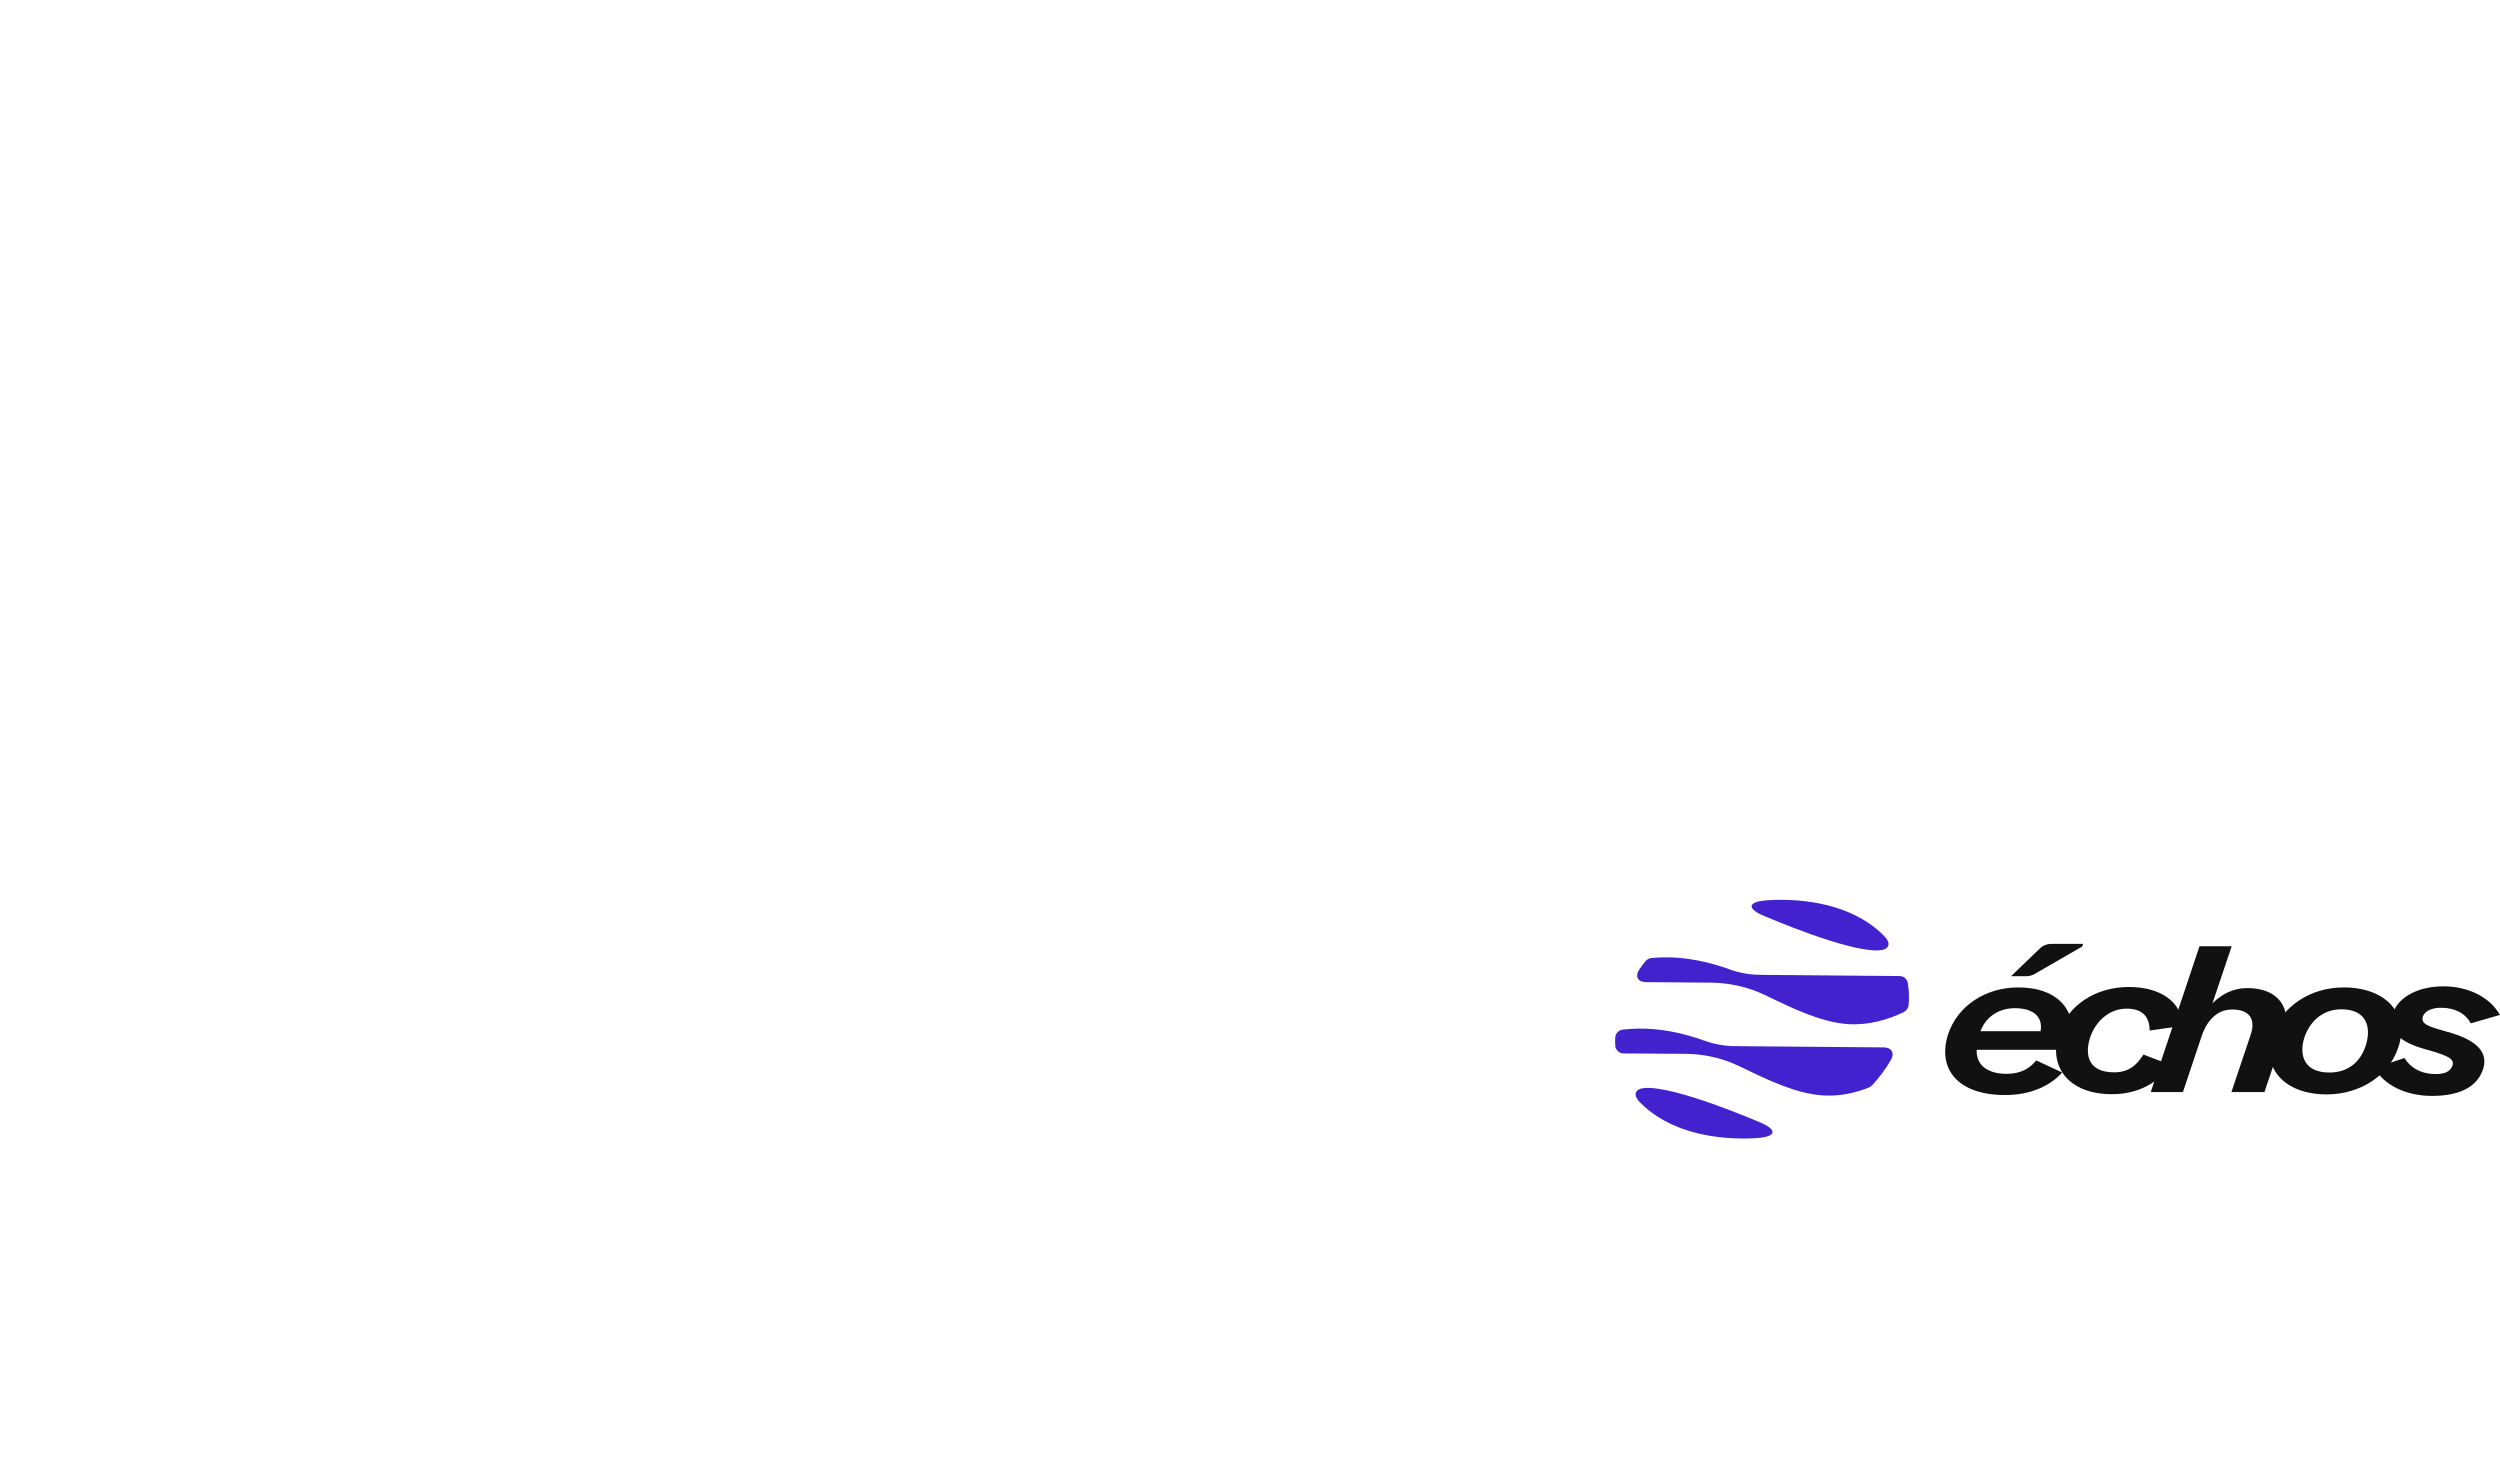
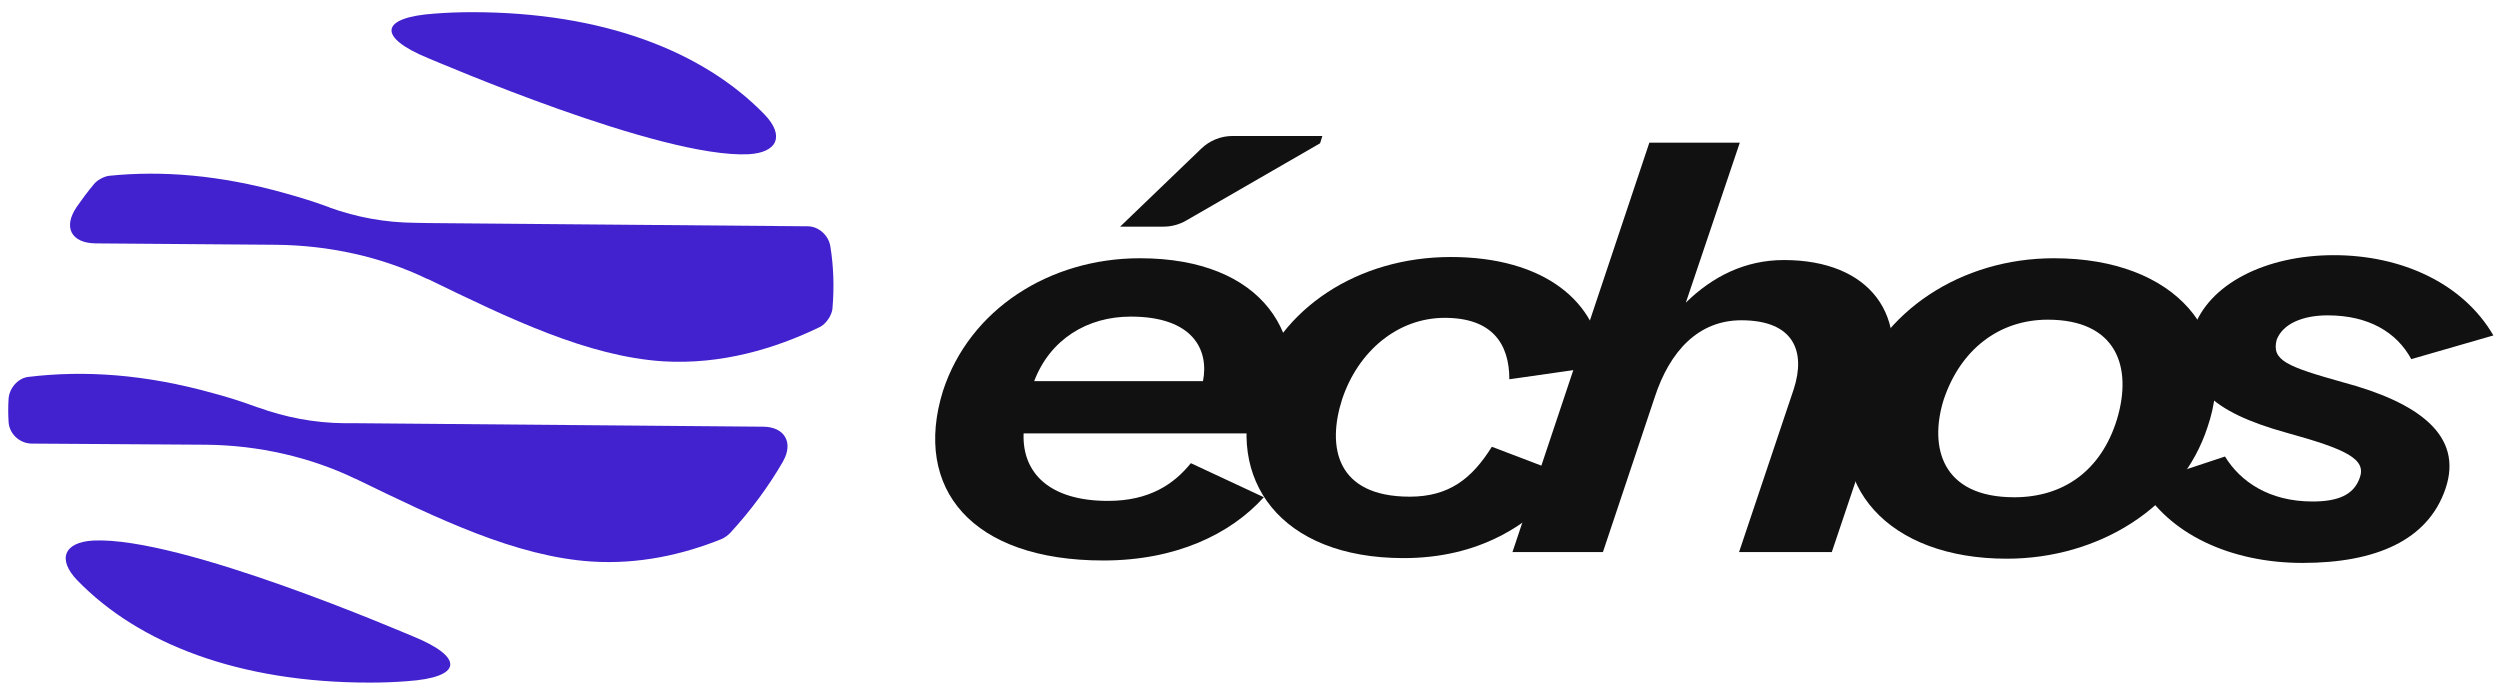
- <svg xmlns="http://www.w3.org/2000/svg" id="Calque_2" data-name="Calque 2" viewBox="0 0 1412.66 825.9">
+ <svg xmlns="http://www.w3.org/2000/svg" id="Calque_2" data-name="Calque 2" viewBox="911 506 503 140">
  <defs>
    <style>
      .cls-1 {
        fill: #4221ce;
      }

      .cls-2 {
        fill: #111;
      }
    </style>
  </defs>
  <g id="logotype-light">
    <path class="cls-2" d="M1100.73,584.64c5.35-16.4,21.42-26.68,39.62-26.68,24.78,0,34.72,15.66,28.91,33.53l-.61,1.71h-51.7c-.31,7.96,5.2,13.58,16.98,13.58,8.41,0,13.31-3.43,16.67-7.59l14.68,6.85c-6.73,7.47-17.75,12.73-32.28,12.73-26.46,0-38.39-14.44-32.27-34.14ZM1138.51,569.7c-8.72,0-16.21,4.53-19.43,12.98h33.96c1.22-6.12-1.84-12.98-14.53-12.98ZM1152.7,535.9c1.69-1.63,3.95-2.54,6.3-2.54h18.06l-.46,1.47-26.95,15.55c-1.38.8-2.95,1.22-4.55,1.22h-8.73l16.33-15.7Z" />
    <path class="cls-2" d="M1163.45,583.66c5.05-15.66,20.8-25.95,39.46-25.95s29.83,8.93,30.59,21.91l-18.82,2.69c0-7.22-3.52-12.36-13-12.36s-17.44,6.73-20.65,16.4c-3.06,9.54-1.22,19.58,13.61,19.58,7.95,0,12.54-3.67,16.52-10.04l15.75,6c-7.8,10.16-18.81,16.4-33.5,16.4-24.78,0-36.1-15.78-29.98-34.63Z" />
    <path class="cls-2" d="M1242.85,534.7h18.2l-10.86,32.19c5.35-5.26,11.93-8.57,19.73-8.57,17.28,0,25.7,11.14,20.35,26.93l-10.71,31.82h-18.66l11.01-32.8c2.45-7.59,0-13.83-10.56-13.83-8.56,0-14.38,6.12-17.44,15.54l-10.4,31.09h-18.2l27.54-82.37Z" />
    <path class="cls-2" d="M1284.01,584.76c5.35-16.15,21.57-26.8,40.23-26.8,24.63,0,37.32,15.42,30.9,34.02-5.2,15.91-21.72,26.43-40.38,26.43-23.86,0-37.02-14.81-30.75-33.65ZM1336.93,590.39c3.21-10.65-.15-20.07-13.92-20.07-9.79,0-17.59,6-20.96,16.15-2.91,9.42-.46,19.58,14.23,19.58,9.79,0,17.44-5.26,20.65-15.66Z" />
    <path class="cls-2" d="M1341.69,603.48l16.98-5.63c3.06,5.02,8.87,9.05,17.59,9.05,5.2,0,8.26-1.34,9.48-4.65,1.53-3.91-2.75-5.88-14.68-9.18-14.99-4.16-21.57-9.79-18.81-20.68,3.06-9.3,14.68-15.05,28.3-15.05s26,5.63,32.12,16.15l-16.52,4.77c-2.91-5.39-8.57-8.81-16.83-8.81-5.05,0-9.02,1.71-10.25,4.9-1.07,4.16,1.99,5.38,13.31,8.56,15.14,4.04,24.32,10.65,20.65,21.42-3.52,10.4-14.07,14.93-28.76,14.93s-27.07-6-32.58-15.79Z" />
    <g>
      <path class="cls-1" d="M998.51,508.73c2.47-.19,4.94-.28,7.46-.28,26.29,0,46.48,7.83,58.83,20.56,4.1,4.24,2.7,7.69-3.17,8.02-17.67.89-62.84-18.69-64.42-19.3-10.35-4.24-9.88-8.25,1.31-9Z" />
      <path class="cls-1" d="M992.86,643.06c-2.47.19-4.94.28-7.46.28-26.29,0-46.48-7.83-58.83-20.56-4.1-4.24-2.7-7.69,3.17-8.02,17.67-.89,62.84,18.69,64.42,19.3,10.35,4.24,9.88,8.25-1.31,9Z" />
      <path class="cls-1" d="M1068.57,598.8c-2.98,5.17-6.57,9.98-10.63,14.4-.42.47-1.21,1.03-1.77,1.26-7.74,3.12-16.64,5.13-26.11,4.52-15.2-.98-30.91-8.58-47.41-16.6-.14-.05-.23-.05-.23-.09-8.95-4.29-19.3-6.71-29.93-6.81l-35.15-.23c-2.47-.05-4.57-2.05-4.62-4.52-.09-1.44-.09-2.89,0-4.38.09-2.19,1.86-4.29,4.01-4.52,11.23-1.35,23.45-.56,37.25,3.31,2.89.75,5.87,1.73,8.9,2.84h.05c5.41,1.96,11.28,3.12,17.34,3.17h2.42l81.81.7c4.34,0,6.2,3.17,4.06,6.95Z" />
      <path class="cls-1" d="M1078.5,568.07c-.14,1.4-1.31,3.12-2.56,3.73-8.95,4.34-19.77,7.6-31.51,6.9-15.15-.98-30.81-8.53-47.32-16.55-.19-.05-.23-.05-.28-.09-9.09-4.38-19.63-6.71-30.3-6.81l-36.27-.28c-4.99-.05-6.62-3.31-3.78-7.41,1.07-1.54,2.19-3.03,3.4-4.48.65-.84,2.1-1.63,3.17-1.72,10.63-1.07,22.28-.14,35.24,3.5,2.89.79,5.92,1.72,8.95,2.84l.05.05c5.45,1.96,11.19,3.03,17.2,3.08l2.7.05,76.31.65c2.24,0,4.24,1.86,4.57,4.06.65,4.01.79,8.2.42,12.49Z" />
    </g>
  </g>
</svg>
